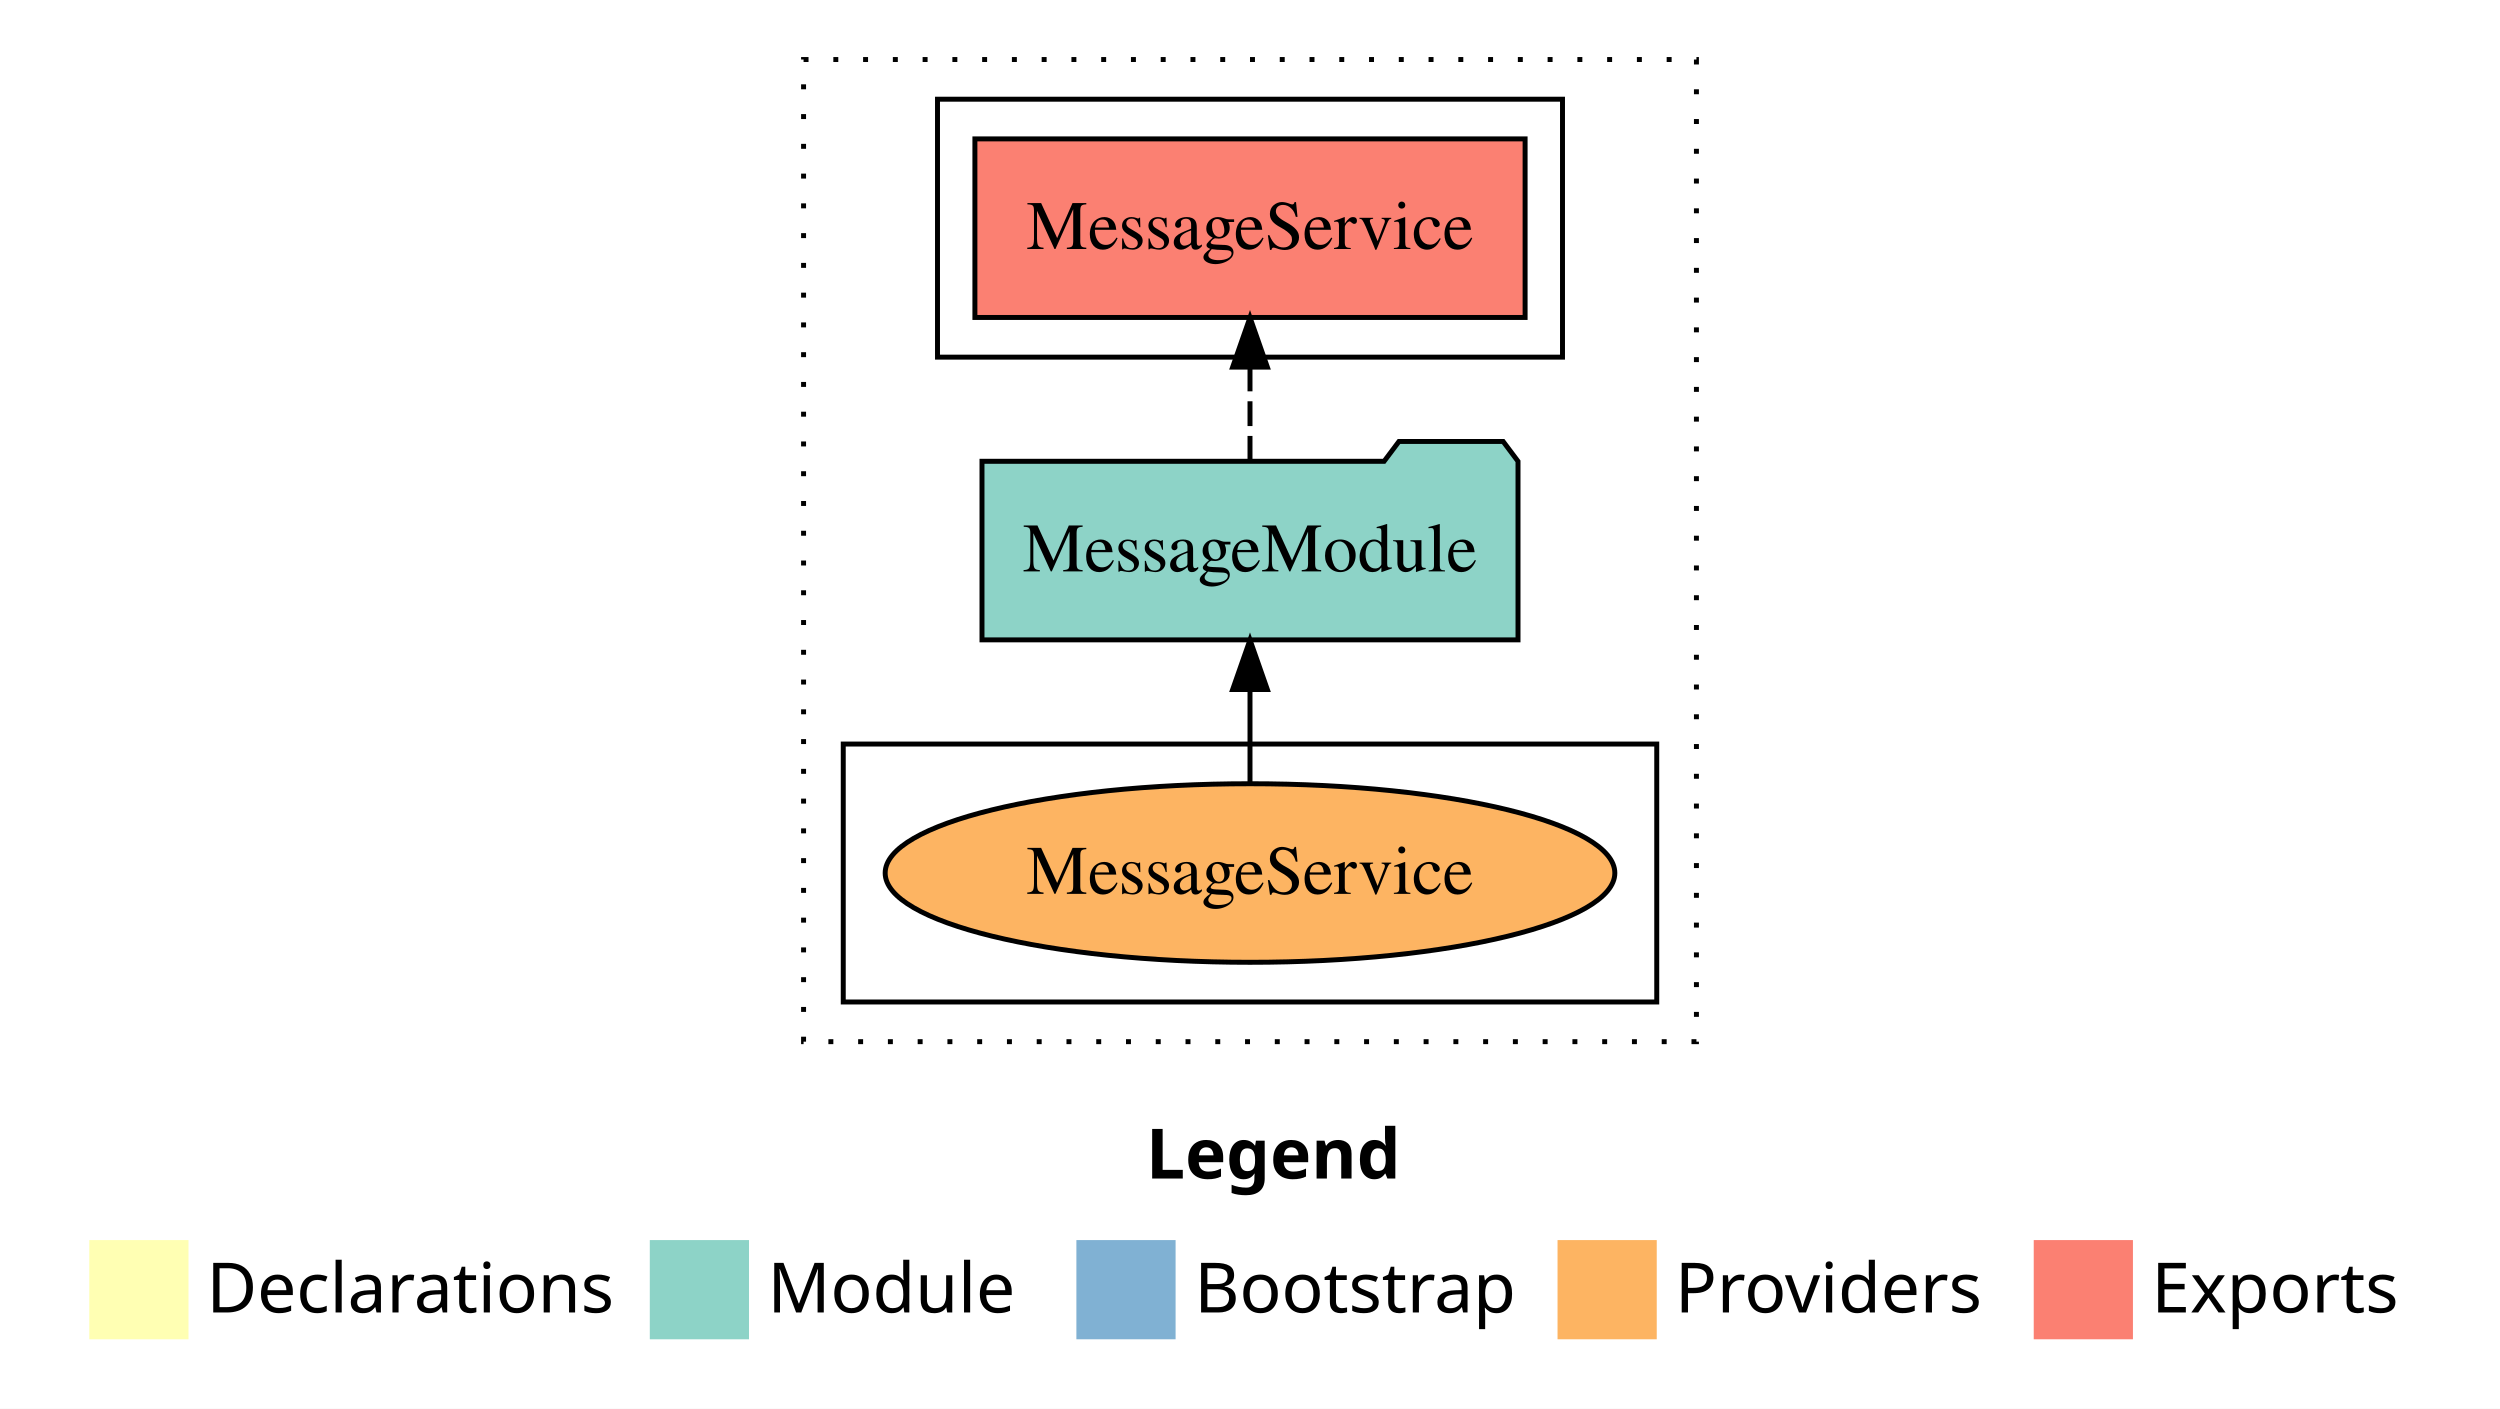
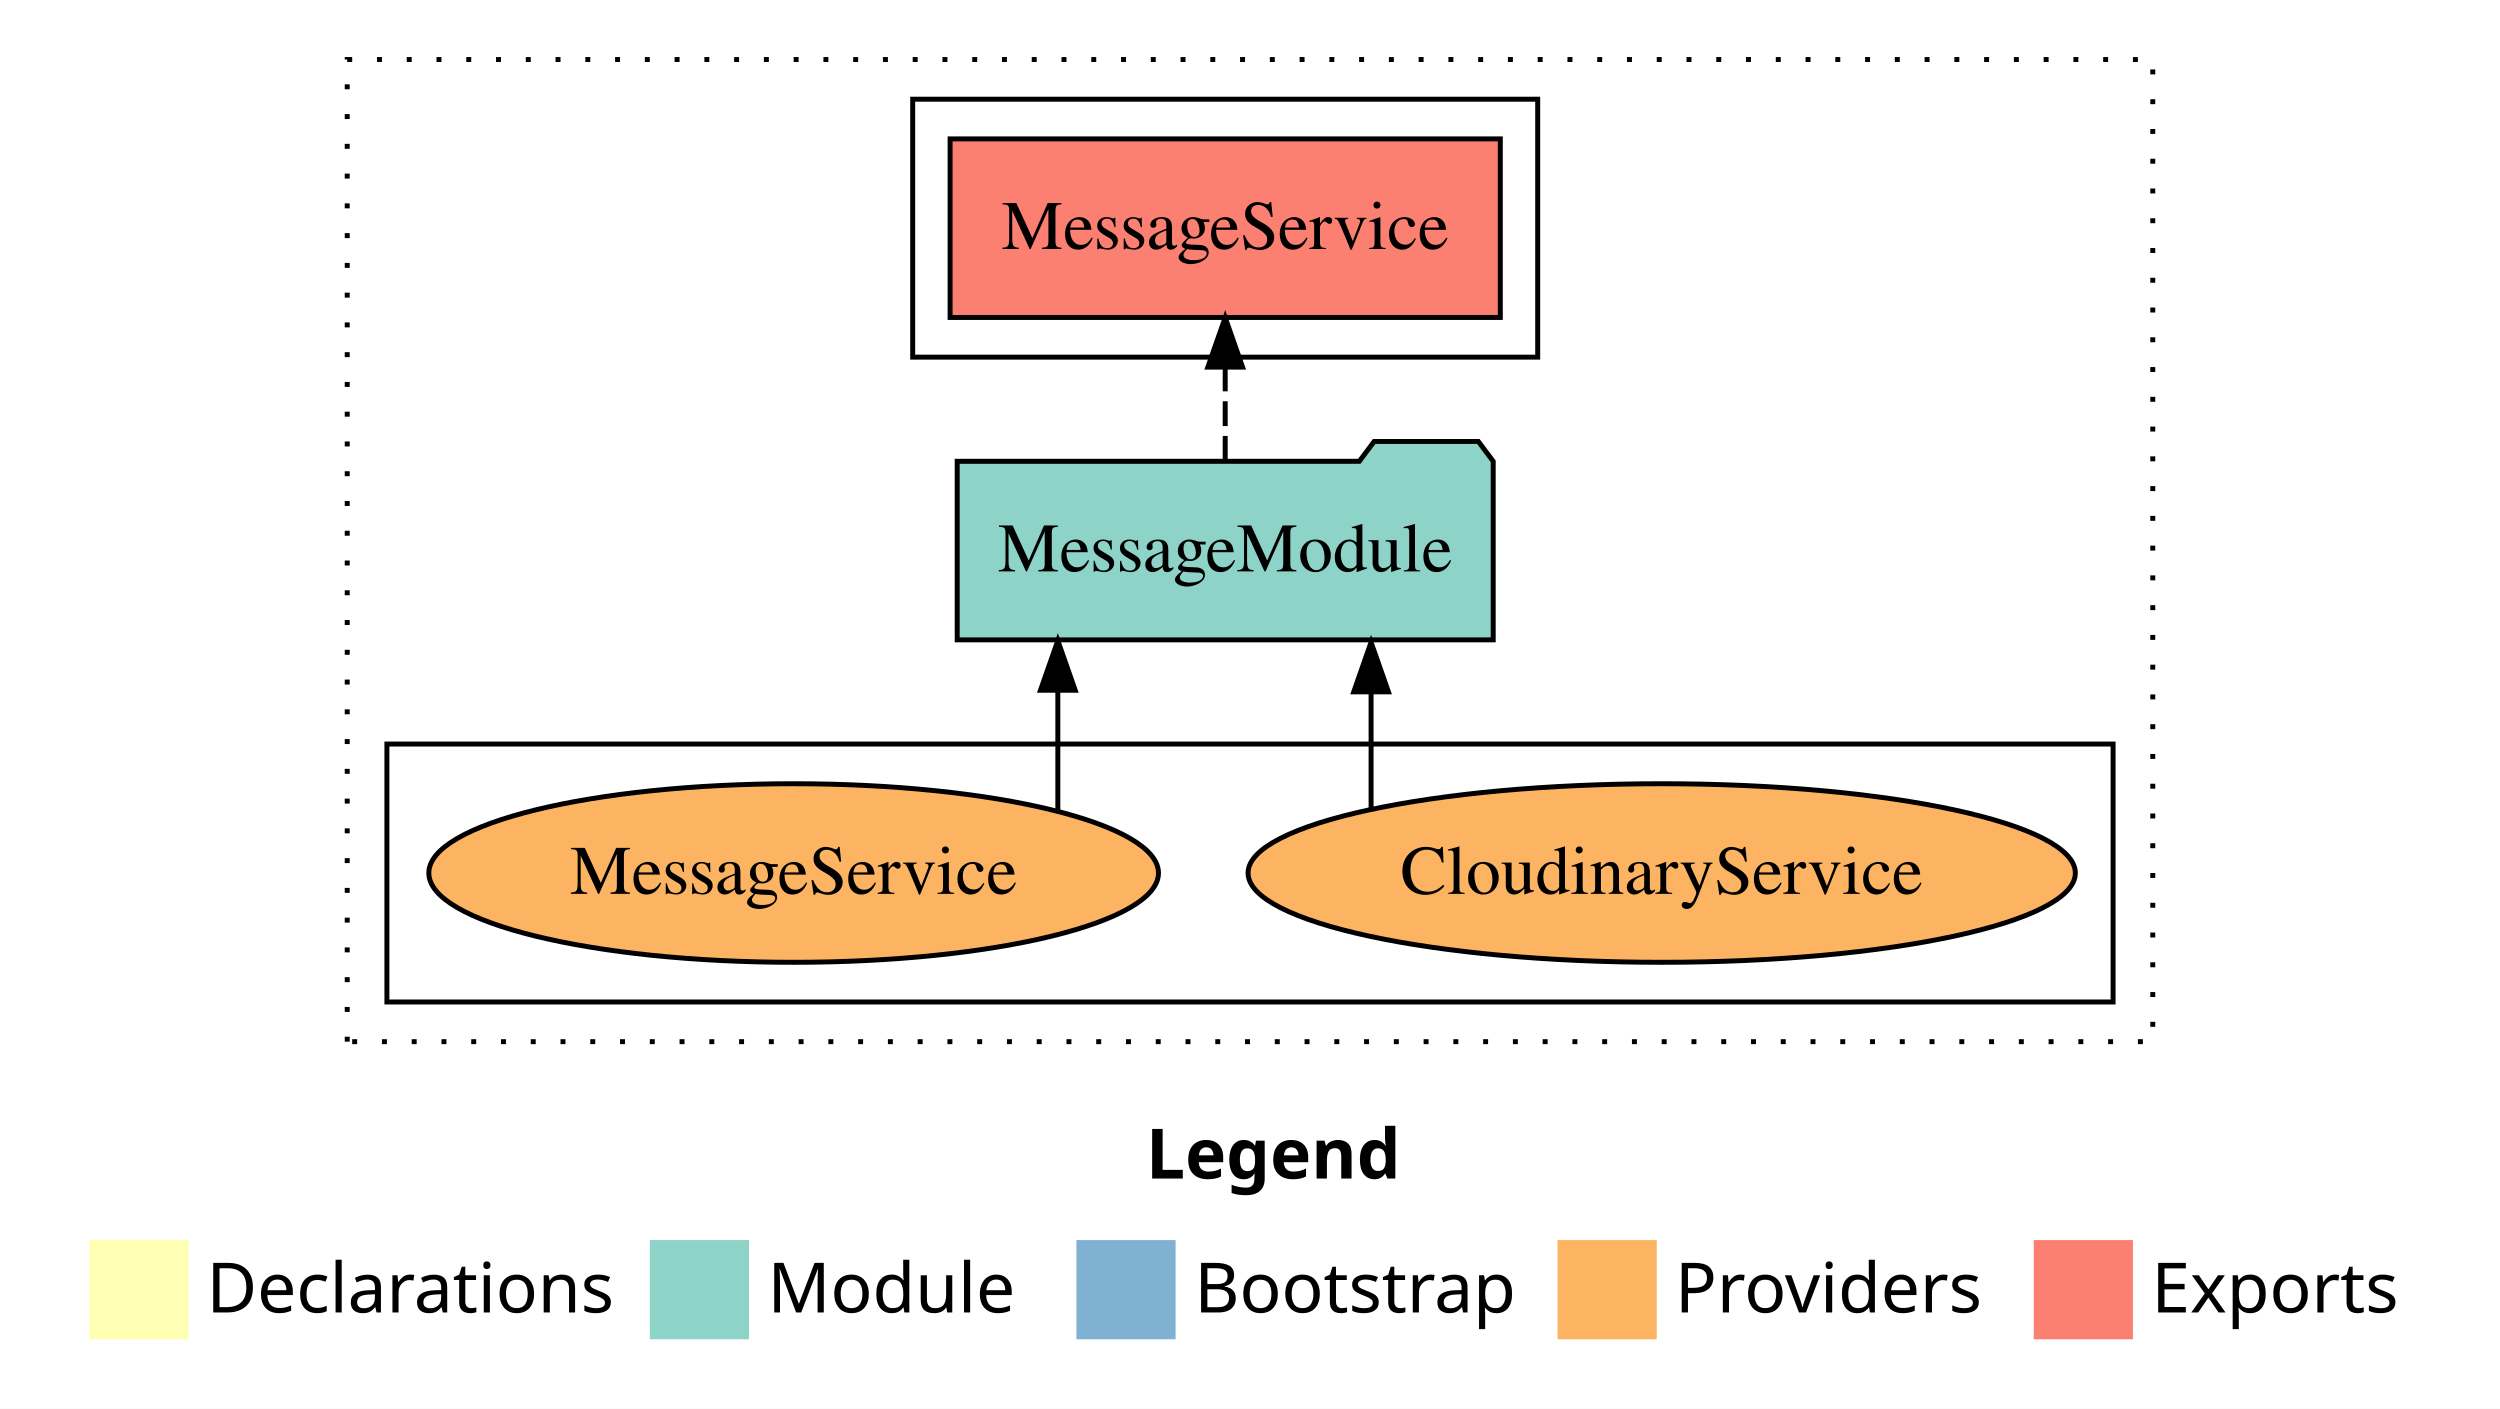
<svg xmlns="http://www.w3.org/2000/svg" width="504pt" height="284pt" viewBox="0.00 0.00 504.00 284.00">
  <g id="graph0" class="graph" transform="scale(1 1) rotate(0) translate(4 280)">
    <polygon fill="white" stroke="transparent" points="-4,4 -4,-280 500,-280 500,4 -4,4" />
    <text text-anchor="start" x="227.01" y="-42.4" font-family="Times-12" font-weight="bold" font-size="14.00">Legend</text>
    <polygon fill="#ffffb3" stroke="transparent" points="14,-10 14,-30 34,-30 34,-10 14,-10" />
    <text text-anchor="start" x="37.63" y="-15.4" font-family="Times-12" font-size="14.00">  Declarations</text>
    <polygon fill="#8dd3c7" stroke="transparent" points="127,-10 127,-30 147,-30 147,-10 127,-10" />
    <text text-anchor="start" x="150.73" y="-15.4" font-family="Times-12" font-size="14.00">  Module</text>
    <polygon fill="#80b1d3" stroke="transparent" points="213,-10 213,-30 233,-30 233,-10 213,-10" />
    <text text-anchor="start" x="236.78" y="-15.4" font-family="Times-12" font-size="14.00">  Bootstrap</text>
    <polygon fill="#fdb462" stroke="transparent" points="310,-10 310,-30 330,-30 330,-10 310,-10" />
    <text text-anchor="start" x="333.67" y="-15.4" font-family="Times-12" font-size="14.00">  Providers</text>
    <polygon fill="#fb8072" stroke="transparent" points="406,-10 406,-30 426,-30 426,-10 406,-10" />
    <text text-anchor="start" x="429.73" y="-15.4" font-family="Times-12" font-size="14.00">  Exports</text>
    <g id="clust1" class="cluster">
-       <polygon fill="none" stroke="black" stroke-dasharray="1,5" points="158,-70 158,-268 338,-268 338,-70 158,-70" />
+       <polygon fill="none" stroke="black" stroke-dasharray="1,5" points="66,-70 66,-268 430,-268 430,-70 66,-70" />
    </g>
    <g id="clust4" class="cluster">
-       <polygon fill="none" stroke="black" points="185,-208 185,-260 311,-260 311,-208 185,-208" />
+       <polygon fill="none" stroke="black" points="180,-208 180,-260 306,-260 306,-208 180,-208" />
    </g>
    <g id="clust6" class="cluster">
-       <polygon fill="none" stroke="black" points="166,-78 166,-130 330,-130 330,-78 166,-78" />
+       <polygon fill="none" stroke="black" points="74,-78 74,-130 422,-130 422,-78 74,-78" />
    </g>
    <g id="node1" class="node">
-       <polygon fill="#fb8072" stroke="black" points="303.46,-252 192.54,-252 192.54,-216 303.46,-216 303.46,-252" />
-       <text text-anchor="middle" x="248" y="-229.8" font-family="Times,serif" font-size="14.00">MessageService </text>
+       <polygon fill="#fb8072" stroke="black" points="298.46,-252 187.54,-252 187.54,-216 298.46,-216 298.46,-252" />
+       <text text-anchor="middle" x="243" y="-229.8" font-family="Times,serif" font-size="14.00">MessageService </text>
    </g>
    <g id="node2" class="node">
-       <polygon fill="#8dd3c7" stroke="black" points="302.03,-187 299.03,-191 278.03,-191 275.03,-187 193.97,-187 193.97,-151 302.03,-151 302.03,-187" />
-       <text text-anchor="middle" x="248" y="-164.8" font-family="Times,serif" font-size="14.00">MessageModule</text>
+       <polygon fill="#8dd3c7" stroke="black" points="297.03,-187 294.03,-191 273.03,-191 270.03,-187 188.97,-187 188.97,-151 297.03,-151 297.03,-187" />
+       <text text-anchor="middle" x="243" y="-164.8" font-family="Times,serif" font-size="14.00">MessageModule</text>
    </g>
    <g id="edge1" class="edge">
-       <path fill="none" stroke="black" stroke-dasharray="5,2" d="M248,-187.11C248,-187.11 248,-205.99 248,-205.99" />
-       <polygon fill="black" stroke="black" points="244.5,-205.99 248,-215.99 251.5,-205.99 244.5,-205.99" />
+       <path fill="none" stroke="black" stroke-dasharray="5,2" d="M243,-187.11C243,-187.11 243,-205.99 243,-205.99" />
+       <polygon fill="black" stroke="black" points="239.5,-205.99 243,-215.99 246.5,-205.99 239.5,-205.99" />
    </g>
    <g id="node3" class="node">
-       <ellipse fill="#fdb462" stroke="black" cx="248" cy="-104" rx="73.55" ry="18" />
-       <text text-anchor="middle" x="248" y="-99.8" font-family="Times,serif" font-size="14.00">MessageService</text>
+       <ellipse fill="#fdb462" stroke="black" cx="331" cy="-104" rx="83.39" ry="18" />
+       <text text-anchor="middle" x="331" y="-99.8" font-family="Times,serif" font-size="14.00">CloudinaryService</text>
    </g>
    <g id="edge2" class="edge">
-       <path fill="none" stroke="black" d="M248,-122.11C248,-122.11 248,-140.99 248,-140.99" />
-       <polygon fill="black" stroke="black" points="244.5,-140.99 248,-150.99 251.5,-140.99 244.5,-140.99" />
+       <path fill="none" stroke="black" d="M272.41,-116.84C272.41,-116.84 272.41,-140.52 272.41,-140.52" />
+       <polygon fill="black" stroke="black" points="268.91,-140.52 272.41,-150.52 275.91,-140.52 268.91,-140.52" />
+     </g>
+     <g id="node4" class="node">
+       <ellipse fill="#fdb462" stroke="black" cx="156" cy="-104" rx="73.55" ry="18" />
+       <text text-anchor="middle" x="156" y="-99.8" font-family="Times,serif" font-size="14.00">MessageService</text>
+     </g>
+     <g id="edge3" class="edge">
+       <path fill="none" stroke="black" d="M209.26,-116.53C209.26,-116.53 209.26,-140.85 209.26,-140.85" />
+       <polygon fill="black" stroke="black" points="205.76,-140.85 209.26,-150.85 212.76,-140.85 205.76,-140.85" />
    </g>
  </g>
</svg>
